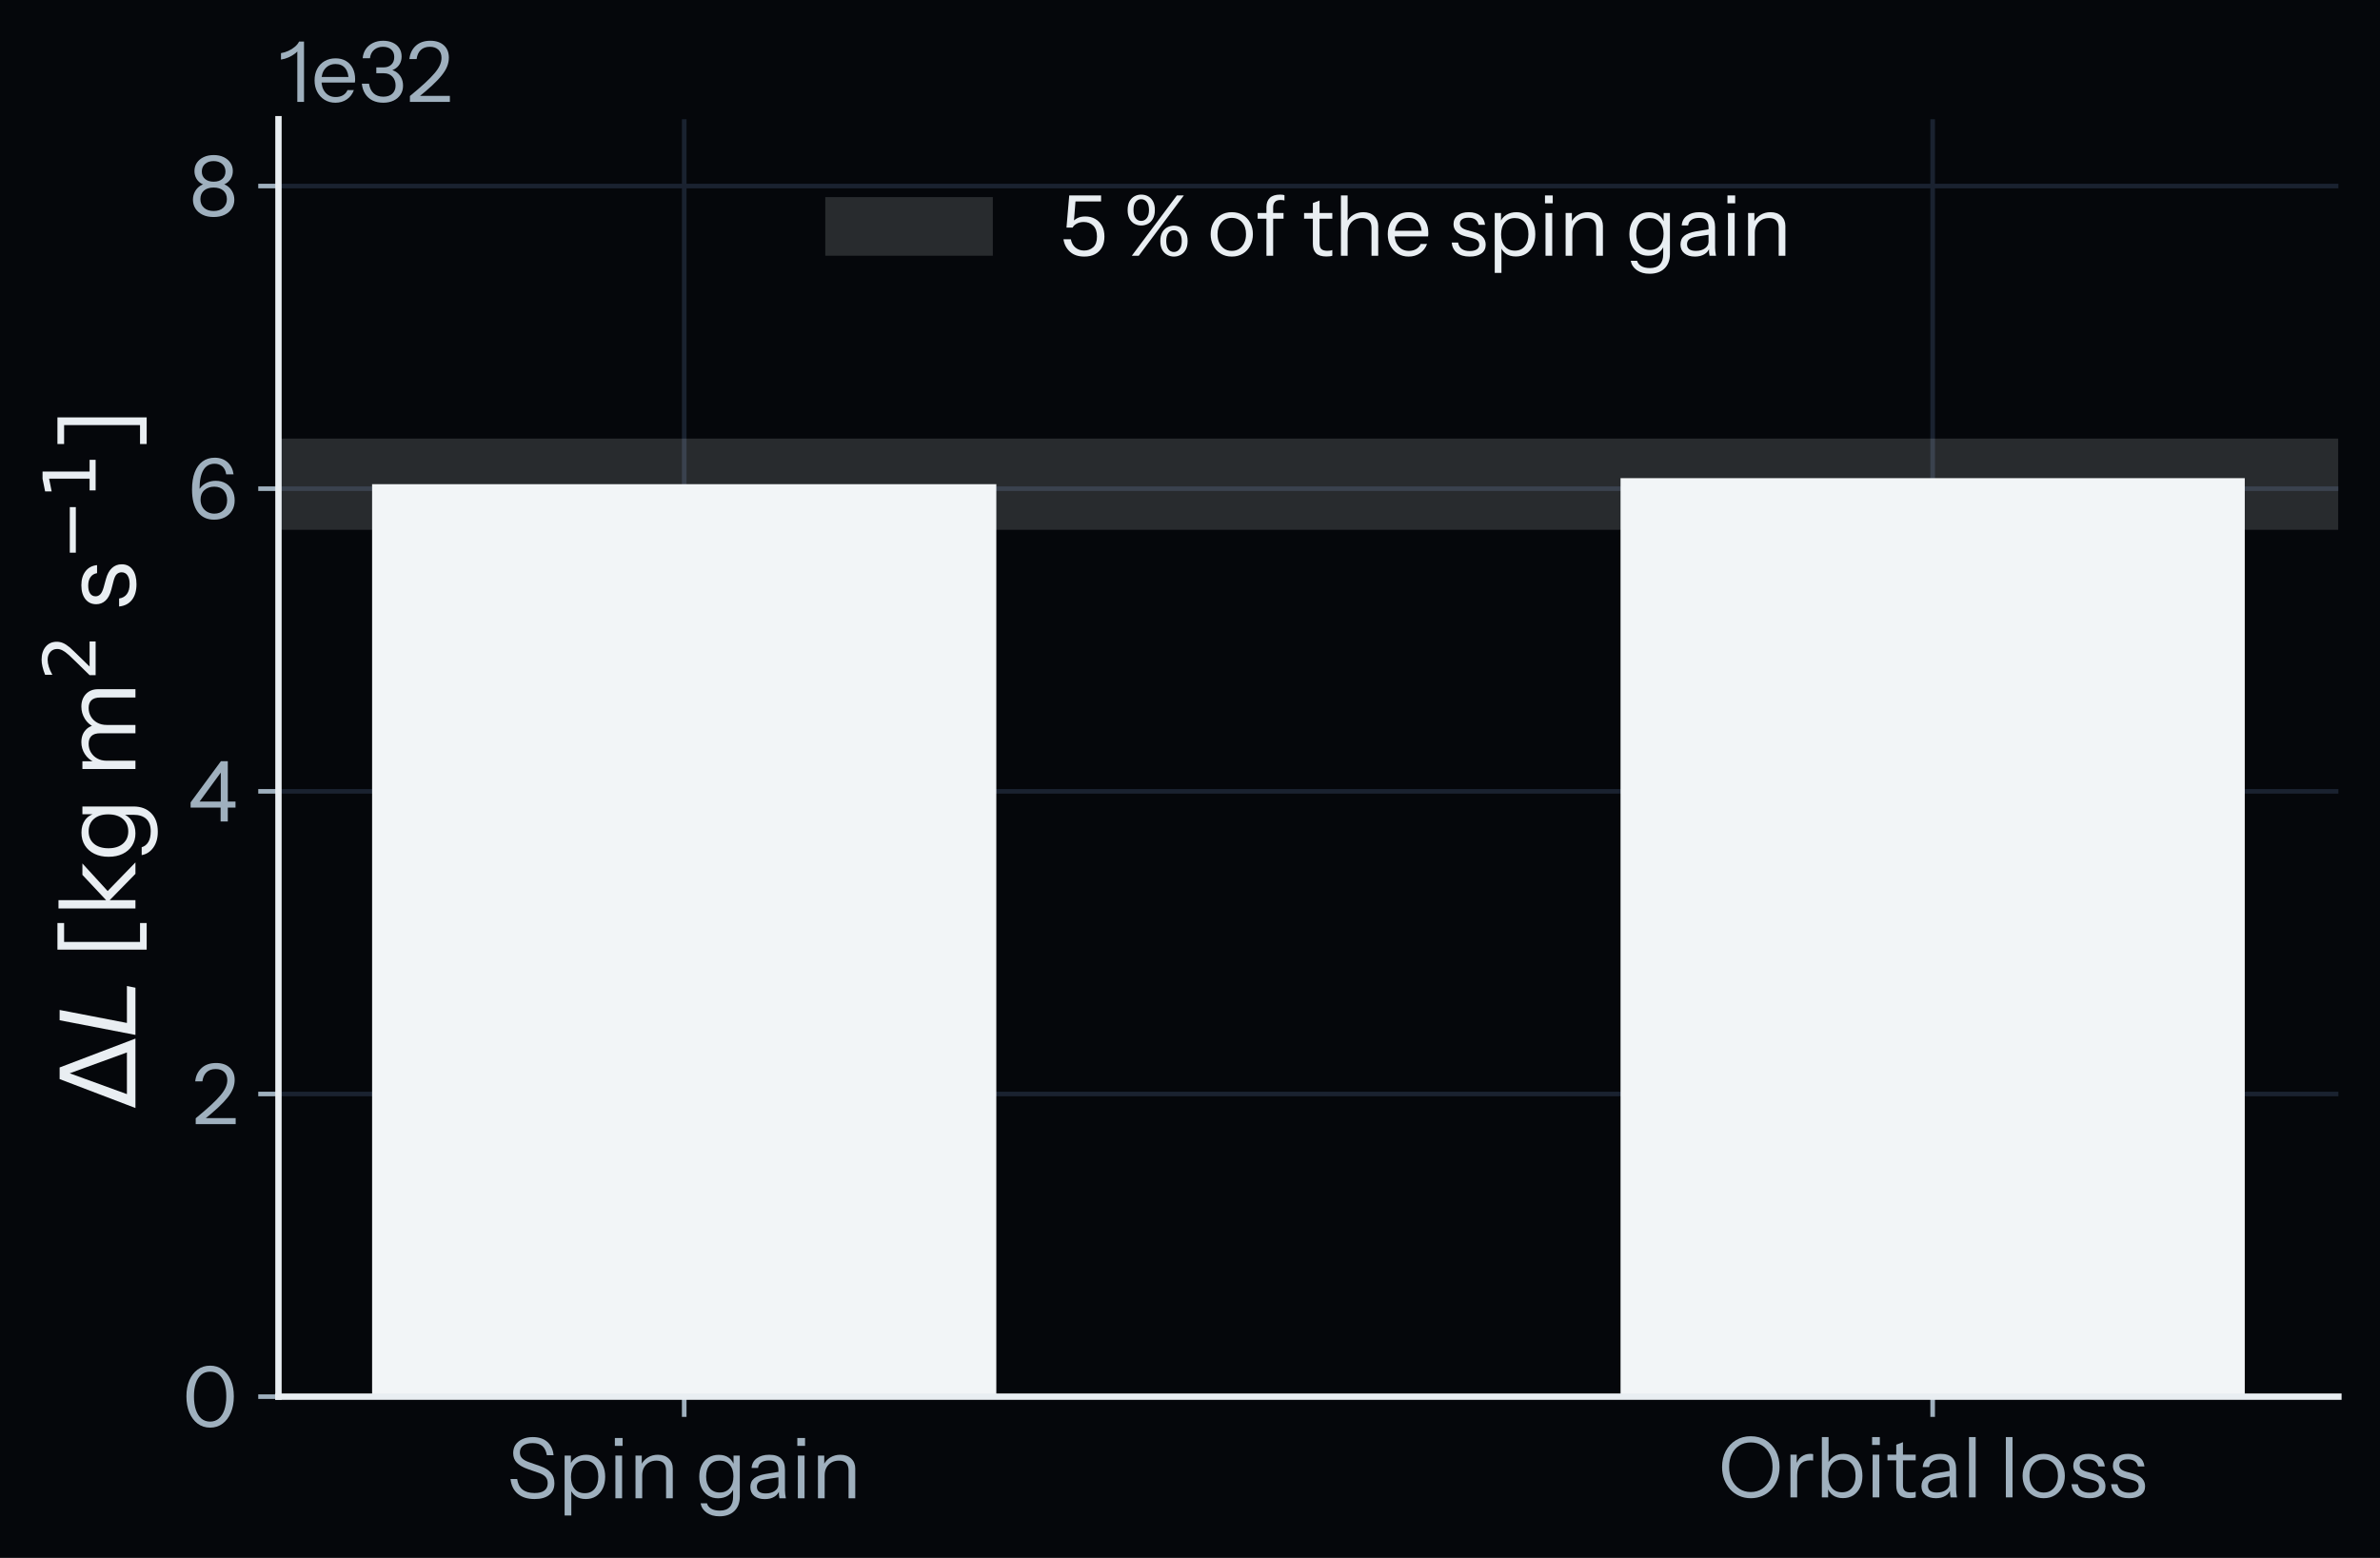
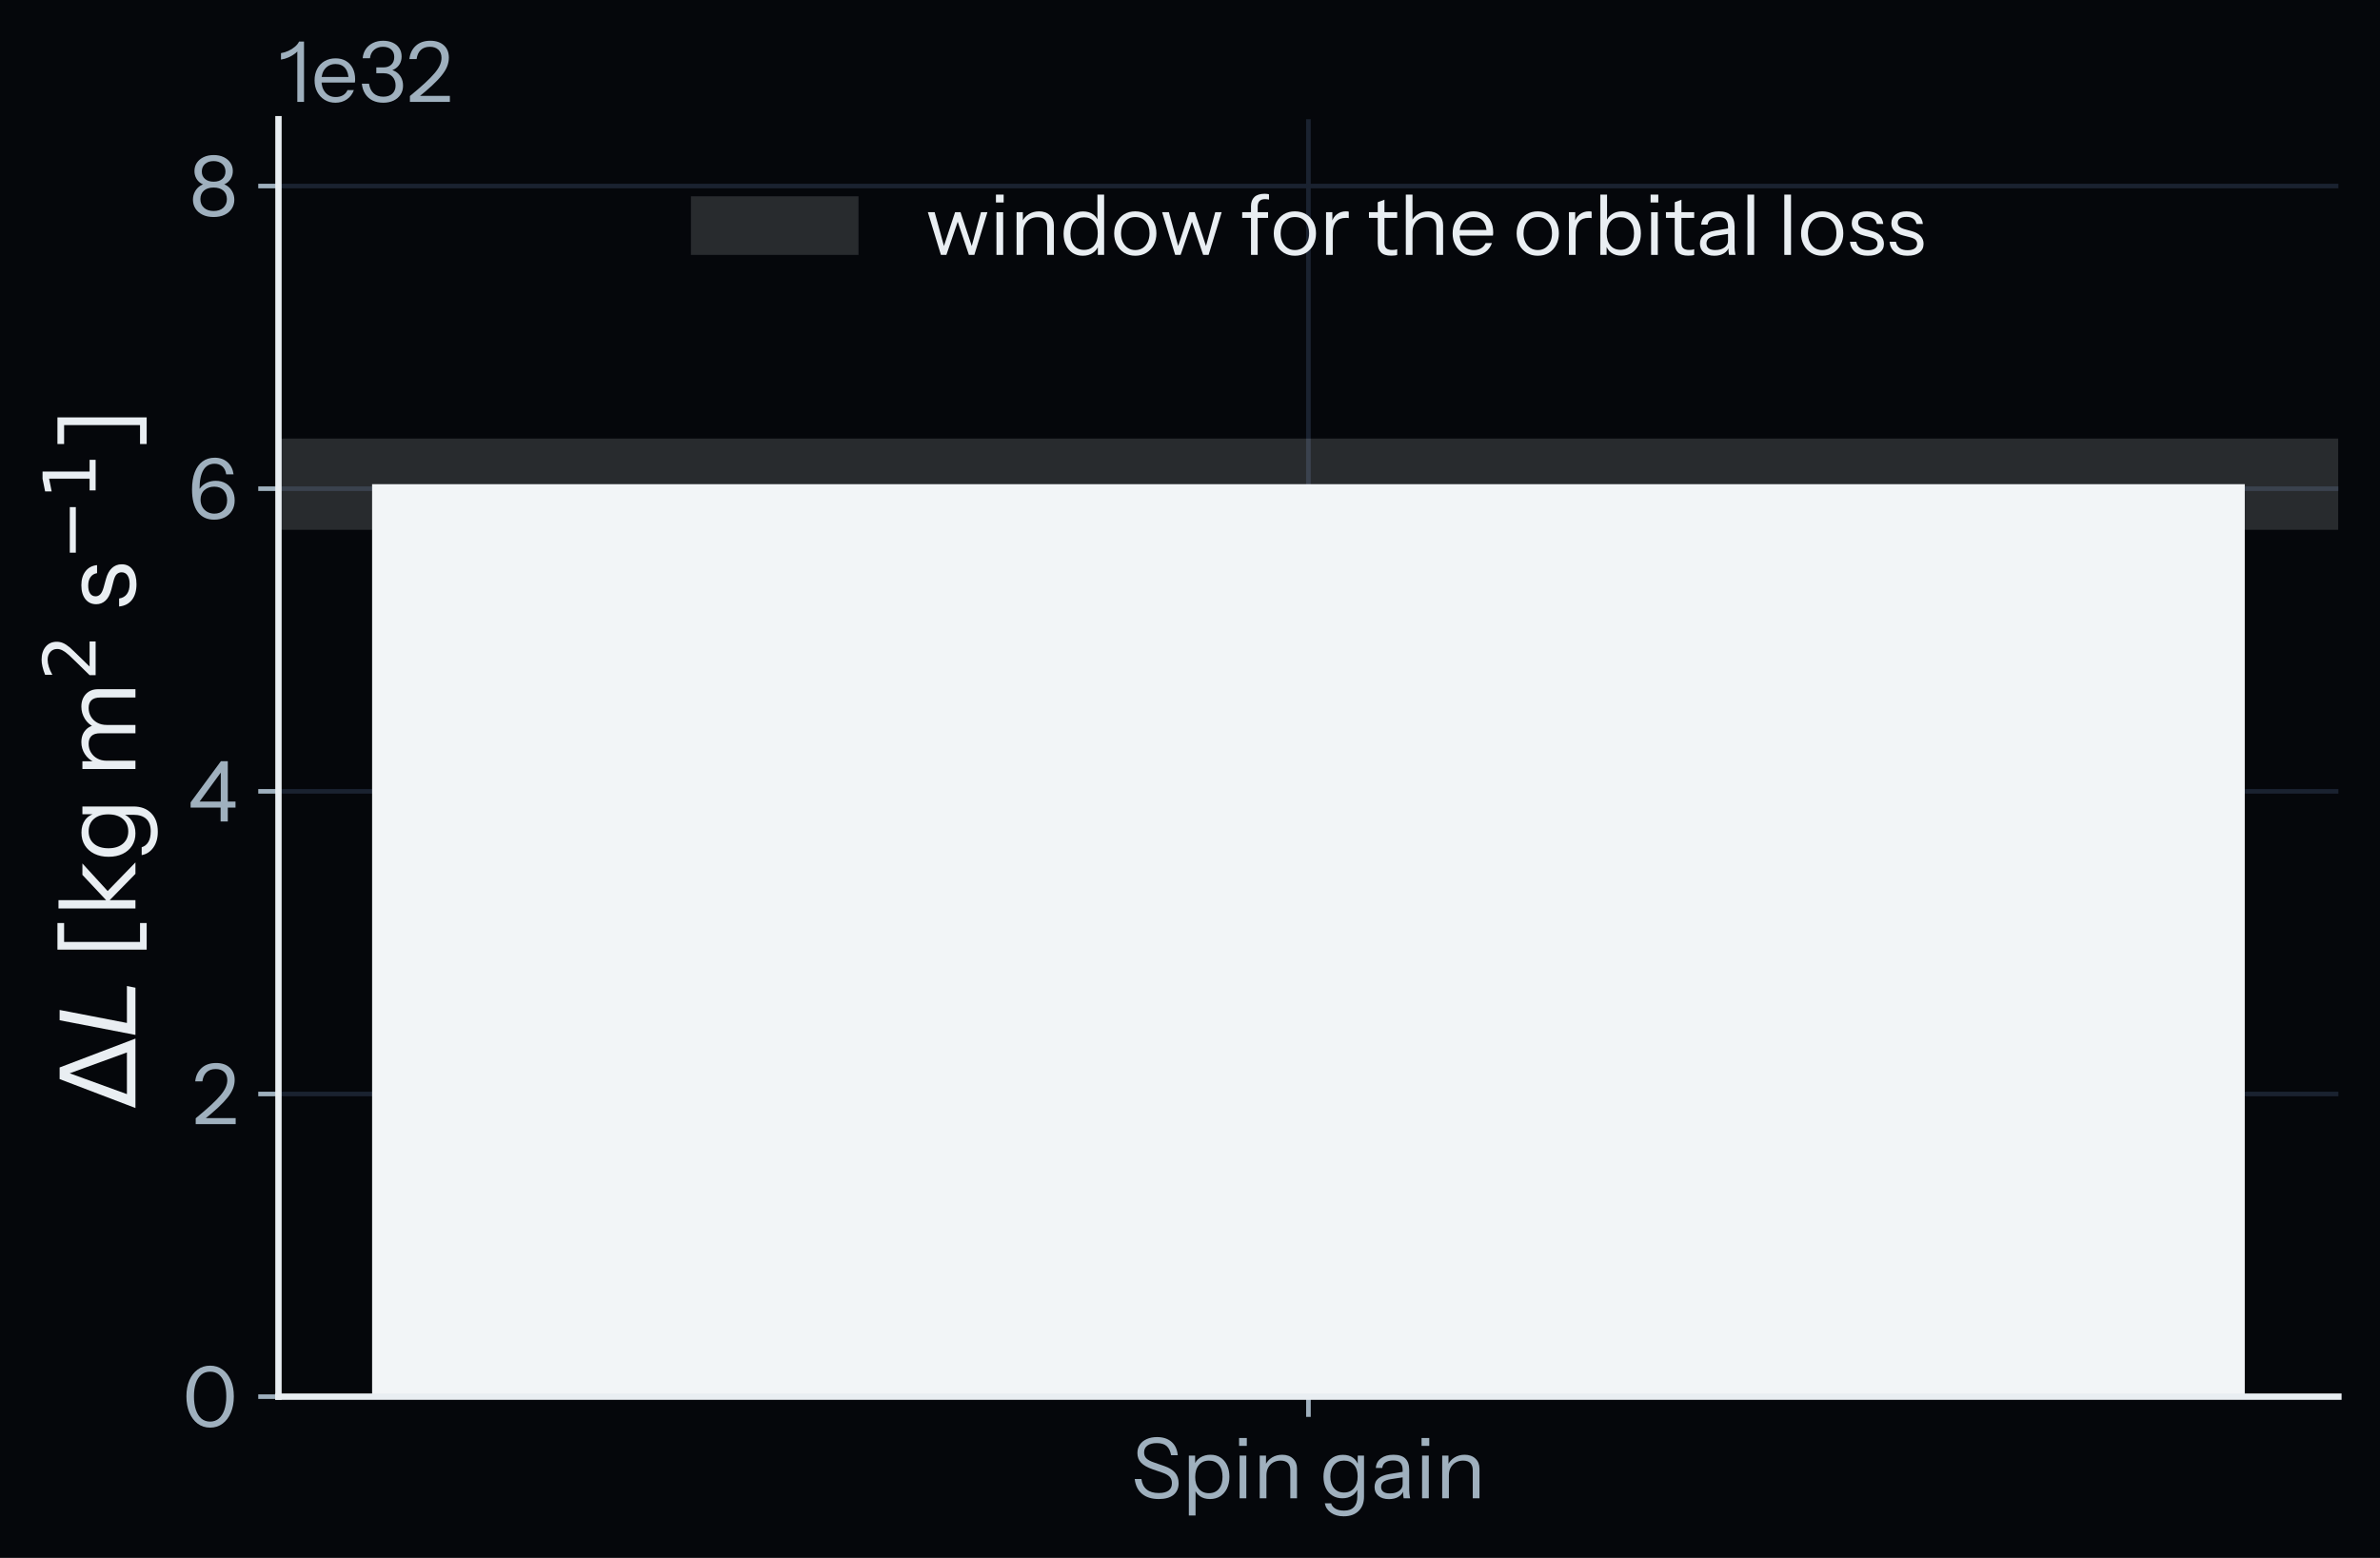
<svg xmlns="http://www.w3.org/2000/svg" xmlns:xlink="http://www.w3.org/1999/xlink" width="411.923pt" height="269.709pt" viewBox="0 0 411.923 269.709" version="1.1">
  <defs>
    <style type="text/css">*{stroke-linejoin: round; stroke-linecap: butt}</style>
  </defs>
  <g id="figure_1">
    <g id="patch_1">
      <path d="M 0 269.709  L 411.923 269.709  L 411.923 0  L 0 0  z " style="fill: #05070b" />
    </g>
    <g id="axes_1">
      <g id="patch_2">
        <path d="M 48.196 241.793  L 404.723 241.793  L 404.723 20.64  L 48.196 20.64  z " style="fill: #05070b" />
      </g>
      <g id="matplotlib.axis_1">
        <g id="xtick_1">
          <g id="line2d_1">
-             <path d="M 118.421 241.793  L 118.421 20.64  " clip-path="url(#pb9d8592885)" style="fill: none; stroke: #1a2230; stroke-width: 0.8; stroke-linecap: square" />
+             <path d="M 226.46 241.793  L 226.46 20.64  " clip-path="url(#pb9d8592885)" style="fill: none; stroke: #1a2230; stroke-width: 0.8; stroke-linecap: square" />
          </g>
          <g id="line2d_2">
            <defs>
              <path id="m2e974000b8" d="M 0 0  L 0 3.5  " style="stroke: #9fb0be; stroke-width: 0.8" />
            </defs>
            <g>
-               <use xlink:href="#m2e974000b8" x="118.421" y="241.793" style="fill: #9fb0be; stroke: #9fb0be; stroke-width: 0.8" />
+               <use xlink:href="#m2e974000b8" x="226.46" y="241.793" style="fill: #9fb0be; stroke: #9fb0be; stroke-width: 0.8" />
            </g>
          </g>
          <g id="text_1">
-             <g style="fill: #9fb0be" transform="translate(87.74687 259.3913) scale(0.145 -0.145)">
+             <g style="fill: #9fb0be" transform="translate(195.7854 259.3913) scale(0.145 -0.145)">
              <defs>
                <path id="InstrumentSans-Regular-53" d="M 2112 -58  Q 1306 -58 829 339  Q 352 736 269 1472  L 781 1472  Q 851 941 1184 672  Q 1517 403 2106 403  Q 2605 403 2857 592  Q 3110 781 3110 1146  Q 3110 1459 2937 1644  Q 2765 1830 2400 1952  L 1626 2221  Q 1037 2426 755 2717  Q 474 3008 474 3456  Q 474 3827 659 4099  Q 845 4371 1184 4524  Q 1523 4678 1971 4678  Q 2662 4678 3078 4316  Q 3494 3955 3558 3290  L 3046 3290  Q 2963 3770 2704 3994  Q 2445 4218 1958 4218  Q 1498 4218 1242 4032  Q 986 3846 986 3507  Q 986 3219 1165 3046  Q 1344 2874 1722 2746  L 2547 2458  Q 3085 2272 3353 1955  Q 3622 1638 3622 1152  Q 3622 576 3228 259  Q 2835 -58 2112 -58  z " transform="scale(0.015625)" />
                <path id="InstrumentSans-Regular-70" d="M 2125 -58  Q 1664 -58 1350 166  Q 1037 390 922 800  L 1024 813  L 1024 -1312  L 512 -1312  L 512 3264  L 992 3264  L 992 2502  L 922 2522  Q 1043 2899 1382 3113  Q 1722 3328 2170 3328  Q 2605 3328 2928 3117  Q 3251 2906 3430 2528  Q 3610 2150 3610 1645  Q 3610 1133 3424 749  Q 3238 365 2905 153  Q 2573 -58 2125 -58  z M 2048 390  Q 2534 390 2809 726  Q 3085 1062 3085 1645  Q 3085 2221 2809 2550  Q 2534 2880 2048 2880  Q 1562 2880 1280 2544  Q 998 2208 998 1626  Q 998 1056 1280 723  Q 1562 390 2048 390  z " transform="scale(0.015625)" />
                <path id="InstrumentSans-Regular-69" d="M 512 0  L 512 3264  L 1024 3264  L 1024 0  L 512 0  z M 472 4006  L 472 4608  L 1061 4608  L 1061 4006  L 472 4006  z " transform="scale(0.015625)" />
                <path id="InstrumentSans-Regular-6e" d="M 512 0  L 512 3264  L 992 3264  L 992 2496  L 1024 2496  L 1024 0  L 512 0  z M 2848 0  L 2848 2138  Q 2848 2509 2662 2694  Q 2477 2880 2112 2880  Q 1792 2880 1545 2739  Q 1299 2598 1161 2348  Q 1024 2099 1024 1766  L 941 2541  Q 1107 2906 1449 3117  Q 1792 3328 2227 3328  Q 2739 3328 3049 3037  Q 3360 2746 3360 2272  L 3360 0  L 2848 0  z " transform="scale(0.015625)" />
                <path id="InstrumentSans-Regular-20" transform="scale(0.015625)" />
                <path id="InstrumentSans-Regular-67" d="M 1811 -1376  Q 1229 -1376 841 -1104  Q 454 -832 371 -384  L 858 -384  Q 928 -640 1174 -790  Q 1421 -941 1843 -941  Q 2342 -941 2598 -669  Q 2854 -397 2854 128  L 2854 826  L 2918 813  Q 2810 442 2483 221  Q 2157 0 1709 0  Q 1280 0 953 208  Q 627 416 448 787  Q 269 1158 269 1651  Q 269 2150 454 2528  Q 640 2906 976 3114  Q 1312 3322 1760 3322  Q 2221 3322 2531 3098  Q 2842 2874 2944 2458  L 2886 2451  L 2886 3264  L 3366 3264  L 3366 128  Q 3366 -570 2950 -973  Q 2534 -1376 1811 -1376  z M 1837 442  Q 2317 442 2598 774  Q 2880 1107 2880 1677  Q 2880 2234 2598 2557  Q 2317 2880 1837 2880  Q 1350 2880 1072 2553  Q 794 2227 794 1658  Q 794 1101 1075 771  Q 1357 442 1837 442  z " transform="scale(0.015625)" />
                <path id="InstrumentSans-Regular-61" d="M 2515 0  Q 2490 109 2480 249  Q 2470 390 2470 608  L 2438 608  L 2438 2170  Q 2438 2541 2268 2717  Q 2099 2893 1722 2893  Q 1350 2893 1129 2742  Q 909 2592 883 2317  L 390 2317  Q 422 2790 787 3059  Q 1152 3328 1741 3328  Q 2349 3328 2643 3040  Q 2938 2752 2938 2176  L 2938 608  Q 2938 467 2957 316  Q 2976 166 3008 0  L 2515 0  z M 1395 -64  Q 890 -64 592 182  Q 294 429 294 858  Q 294 1286 588 1523  Q 883 1760 1446 1856  L 2586 2048  L 2586 1626  L 1523 1459  Q 1165 1402 979 1267  Q 794 1133 794 877  Q 794 627 963 499  Q 1133 371 1466 371  Q 1894 371 2166 566  Q 2438 762 2438 1075  L 2522 621  Q 2419 294 2121 115  Q 1824 -64 1395 -64  z " transform="scale(0.015625)" />
              </defs>
              <use xlink:href="#InstrumentSans-Regular-53" />
              <use xlink:href="#InstrumentSans-Regular-70" transform="translate(60.79999 0)" />
              <use xlink:href="#InstrumentSans-Regular-69" transform="translate(121.4 0)" />
              <use xlink:href="#InstrumentSans-Regular-6e" transform="translate(145.4 0)" />
              <use xlink:href="#InstrumentSans-Regular-20" transform="translate(205.3 0)" />
              <use xlink:href="#InstrumentSans-Regular-67" transform="translate(225.2999 0)" />
              <use xlink:href="#InstrumentSans-Regular-61" transform="translate(285.8999 0)" />
              <use xlink:href="#InstrumentSans-Regular-69" transform="translate(339.1999 0)" />
              <use xlink:href="#InstrumentSans-Regular-6e" transform="translate(363.1999 0)" />
            </g>
          </g>
        </g>
-         <g id="xtick_2">
-           <g id="line2d_3">
-             <path d="M 334.498 241.793  L 334.498 20.64  " clip-path="url(#pb9d8592885)" style="fill: none; stroke: #1a2230; stroke-width: 0.8; stroke-linecap: square" />
-           </g>
-           <g id="line2d_4">
-             <g>
-               <use xlink:href="#m2e974000b8" x="334.498" y="241.793" style="fill: #9fb0be; stroke: #9fb0be; stroke-width: 0.8" />
-             </g>
-           </g>
-           <g id="text_2">
-             <g style="fill: #9fb0be" transform="translate(297.3285 259.2327) scale(0.145 -0.145)">
-               <defs>
-                 <path id="InstrumentSans-Regular-4f" d="M 2515 -64  Q 2035 -64 1635 112  Q 1235 288 940 611  Q 646 934 483 1369  Q 320 1805 320 2323  Q 320 3008 601 3539  Q 883 4070 1379 4371  Q 1875 4672 2509 4672  Q 3155 4672 3651 4371  Q 4147 4070 4428 3539  Q 4710 3008 4710 2317  Q 4710 1798 4547 1363  Q 4384 928 4089 608  Q 3795 288 3392 112  Q 2989 -64 2515 -64  z M 2509 410  Q 3002 410 3376 656  Q 3750 902 3961 1337  Q 4173 1773 4173 2330  Q 4173 2880 3965 3302  Q 3757 3725 3382 3961  Q 3008 4198 2509 4198  Q 2010 4198 1638 3961  Q 1267 3725 1062 3305  Q 858 2886 858 2330  Q 858 1766 1066 1334  Q 1274 902 1645 656  Q 2016 410 2509 410  z " transform="scale(0.015625)" />
-                 <path id="InstrumentSans-Regular-72" d="M 512 0  L 512 3264  L 992 3264  L 992 2432  L 1024 2432  L 1024 0  L 512 0  z M 1024 1702  L 941 2477  Q 1056 2893 1350 3110  Q 1645 3328 2029 3328  Q 2189 3328 2246 3302  L 2246 2810  Q 2214 2822 2156 2825  Q 2099 2829 2016 2829  Q 1530 2829 1277 2537  Q 1024 2246 1024 1702  z " transform="scale(0.015625)" />
-                 <path id="InstrumentSans-Regular-62" d="M 2125 -58  Q 1664 -58 1350 166  Q 1037 390 922 800  L 992 813  L 992 0  L 512 0  L 512 4608  L 1024 4608  L 1024 2502  L 954 2522  Q 1075 2899 1398 3113  Q 1722 3328 2170 3328  Q 2605 3328 2928 3117  Q 3251 2906 3430 2528  Q 3610 2150 3610 1645  Q 3610 1133 3424 749  Q 3238 365 2905 153  Q 2573 -58 2125 -58  z M 2048 390  Q 2534 390 2809 726  Q 3085 1062 3085 1645  Q 3085 2221 2809 2550  Q 2534 2880 2048 2880  Q 1562 2880 1280 2544  Q 998 2208 998 1626  Q 998 1056 1280 723  Q 1562 390 2048 390  z " transform="scale(0.015625)" />
-                 <path id="InstrumentSans-Regular-74" d="M 1818 -58  Q 1274 -58 1027 188  Q 781 435 781 902  L 781 4026  L 1293 4218  L 1293 909  Q 1293 634 1433 506  Q 1574 378 1894 378  Q 2022 378 2115 394  Q 2208 410 2266 435  L 2266 0  Q 2202 -26 2083 -42  Q 1965 -58 1818 -58  z M 109 2829  L 109 3264  L 2266 3264  L 2266 2829  L 109 2829  z " transform="scale(0.015625)" />
-                 <path id="InstrumentSans-Regular-6c" d="M 512 0  L 512 4608  L 1024 4608  L 1024 0  L 512 0  z " transform="scale(0.015625)" />
-                 <path id="InstrumentSans-Regular-6f" d="M 1869 -64  Q 1389 -64 1024 160  Q 659 384 457 771  Q 256 1158 256 1645  Q 256 2138 461 2515  Q 666 2893 1027 3110  Q 1389 3328 1869 3328  Q 2355 3328 2716 3110  Q 3078 2893 3280 2515  Q 3482 2138 3482 1645  Q 3482 1158 3280 771  Q 3078 384 2716 160  Q 2355 -64 1869 -64  z M 1869 371  Q 2202 371 2445 534  Q 2688 698 2822 986  Q 2957 1274 2957 1651  Q 2957 2214 2659 2553  Q 2362 2893 1869 2893  Q 1382 2893 1081 2553  Q 781 2214 781 1651  Q 781 1274 915 986  Q 1050 698 1296 534  Q 1542 371 1869 371  z " transform="scale(0.015625)" />
-                 <path id="InstrumentSans-Regular-73" d="M 1619 -64  Q 1018 -64 659 214  Q 301 493 250 1005  L 742 1005  Q 787 691 1017 524  Q 1248 358 1632 358  Q 1971 358 2163 486  Q 2355 614 2355 851  Q 2355 1018 2246 1142  Q 2138 1267 1811 1350  L 1286 1485  Q 838 1600 614 1840  Q 390 2080 390 2413  Q 390 2835 704 3081  Q 1018 3328 1555 3328  Q 2086 3328 2419 3072  Q 2752 2816 2797 2362  L 2304 2362  Q 2259 2624 2060 2765  Q 1862 2906 1536 2906  Q 1222 2906 1049 2787  Q 877 2669 877 2451  Q 877 2285 1001 2163  Q 1126 2042 1421 1958  L 1933 1818  Q 2387 1696 2617 1446  Q 2848 1197 2848 845  Q 2848 416 2521 176  Q 2195 -64 1619 -64  z " transform="scale(0.015625)" />
-               </defs>
-               <use xlink:href="#InstrumentSans-Regular-4f" />
-               <use xlink:href="#InstrumentSans-Regular-72" transform="translate(78.59999 0)" />
-               <use xlink:href="#InstrumentSans-Regular-62" transform="translate(116.1 0)" />
-               <use xlink:href="#InstrumentSans-Regular-69" transform="translate(176.7 0)" />
-               <use xlink:href="#InstrumentSans-Regular-74" transform="translate(200.7 0)" />
-               <use xlink:href="#InstrumentSans-Regular-61" transform="translate(238.3999 0)" />
-               <use xlink:href="#InstrumentSans-Regular-6c" transform="translate(291.6999 0)" />
-               <use xlink:href="#InstrumentSans-Regular-20" transform="translate(315.6999 0)" />
-               <use xlink:href="#InstrumentSans-Regular-6c" transform="translate(335.6999 0)" />
-               <use xlink:href="#InstrumentSans-Regular-6f" transform="translate(359.6999 0)" />
-               <use xlink:href="#InstrumentSans-Regular-73" transform="translate(418.0999 0)" />
-               <use xlink:href="#InstrumentSans-Regular-73" transform="translate(465.3999 0)" />
-             </g>
-           </g>
-         </g>
      </g>
      <g id="matplotlib.axis_2">
        <g id="ytick_1">
+           <g id="line2d_3">
+             <path d="M 48.196 241.793  L 404.723 241.793  " clip-path="url(#pb9d8592885)" style="fill: none; stroke: #1a2230; stroke-width: 0.8; stroke-linecap: square" />
+           </g>
+           <g id="line2d_4">
+             <defs>
+               <path id="m2f46859ac6" d="M 0 0  L -3.5 0  " style="stroke: #9fb0be; stroke-width: 0.8" />
+             </defs>
+             <g>
+               <use xlink:href="#m2f46859ac6" x="48.196" y="241.793" style="fill: #9fb0be; stroke: #9fb0be; stroke-width: 0.8" />
+             </g>
+           </g>
+           <g id="text_2">
+             <g style="fill: #9fb0be" transform="translate(31.54 247.0127) scale(0.145 -0.145)">
+               <defs>
+                 <path id="InstrumentSans-Regular-30" d="M 2131 -64  Q 1587 -64 1180 240  Q 774 544 547 1085  Q 320 1626 320 2323  Q 320 3021 544 3549  Q 768 4077 1177 4374  Q 1587 4672 2131 4672  Q 2675 4672 3081 4374  Q 3488 4077 3715 3549  Q 3942 3021 3942 2323  Q 3942 1619 3715 1081  Q 3488 544 3081 240  Q 2675 -64 2131 -64  z M 2131 397  Q 2522 397 2797 630  Q 3072 864 3219 1296  Q 3366 1728 3366 2330  Q 3366 2925 3222 3347  Q 3078 3770 2803 3990  Q 2528 4211 2131 4211  Q 1734 4211 1459 3987  Q 1184 3763 1040 3344  Q 896 2925 896 2330  Q 896 1728 1043 1293  Q 1190 858 1465 627  Q 1741 397 2131 397  z " transform="scale(0.015625)" />
+               </defs>
+               <use xlink:href="#InstrumentSans-Regular-30" />
+             </g>
+           </g>
+         </g>
+         <g id="ytick_2">
          <g id="line2d_5">
-             <path d="M 48.196 241.793  L 404.723 241.793  " clip-path="url(#pb9d8592885)" style="fill: none; stroke: #1a2230; stroke-width: 0.8; stroke-linecap: square" />
+             <path d="M 48.196 189.397  L 404.723 189.397  " clip-path="url(#pb9d8592885)" style="fill: none; stroke: #1a2230; stroke-width: 0.8; stroke-linecap: square" />
          </g>
          <g id="line2d_6">
-             <defs>
-               <path id="m2f46859ac6" d="M 0 0  L -3.5 0  " style="stroke: #9fb0be; stroke-width: 0.8" />
-             </defs>
-             <g>
-               <use xlink:href="#m2f46859ac6" x="48.196" y="241.793" style="fill: #9fb0be; stroke: #9fb0be; stroke-width: 0.8" />
+             <g>
+               <use xlink:href="#m2f46859ac6" x="48.196" y="189.397" style="fill: #9fb0be; stroke: #9fb0be; stroke-width: 0.8" />
            </g>
          </g>
          <g id="text_3">
-             <g style="fill: #9fb0be" transform="translate(31.54 247.0127) scale(0.145 -0.145)">
-               <defs>
-                 <path id="InstrumentSans-Regular-30" d="M 2131 -64  Q 1587 -64 1180 240  Q 774 544 547 1085  Q 320 1626 320 2323  Q 320 3021 544 3549  Q 768 4077 1177 4374  Q 1587 4672 2131 4672  Q 2675 4672 3081 4374  Q 3488 4077 3715 3549  Q 3942 3021 3942 2323  Q 3942 1619 3715 1081  Q 3488 544 3081 240  Q 2675 -64 2131 -64  z M 2131 397  Q 2522 397 2797 630  Q 3072 864 3219 1296  Q 3366 1728 3366 2330  Q 3366 2925 3222 3347  Q 3078 3770 2803 3990  Q 2528 4211 2131 4211  Q 1734 4211 1459 3987  Q 1184 3763 1040 3344  Q 896 2925 896 2330  Q 896 1728 1043 1293  Q 1190 858 1465 627  Q 1741 397 2131 397  z " transform="scale(0.015625)" />
-               </defs>
-               <use xlink:href="#InstrumentSans-Regular-30" />
-             </g>
-           </g>
-         </g>
-         <g id="ytick_2">
+             <g style="fill: #9fb0be" transform="translate(33.29359 194.6165) scale(0.145 -0.145)">
+               <defs>
+                 <path id="InstrumentSans-Regular-32" d="M 256 0  L 256 448  Q 947 1018 1411 1446  Q 1875 1875 2153 2208  Q 2432 2541 2550 2819  Q 2669 3098 2669 3366  Q 2669 3763 2432 3987  Q 2195 4211 1779 4211  Q 1350 4211 1088 3968  Q 826 3725 768 3270  L 218 3270  Q 282 3898 701 4285  Q 1120 4672 1818 4672  Q 2464 4672 2848 4326  Q 3232 3981 3232 3379  Q 3232 3053 3107 2726  Q 2982 2400 2697 2041  Q 2413 1683 1949 1251  Q 1485 819 800 275  L 678 461  L 3309 461  L 3309 0  L 256 0  z " transform="scale(0.015625)" />
+               </defs>
+               <use xlink:href="#InstrumentSans-Regular-32" />
+             </g>
+           </g>
+         </g>
+         <g id="ytick_3">
          <g id="line2d_7">
-             <path d="M 48.196 189.397  L 404.723 189.397  " clip-path="url(#pb9d8592885)" style="fill: none; stroke: #1a2230; stroke-width: 0.8; stroke-linecap: square" />
+             <path d="M 48.196 137  L 404.723 137  " clip-path="url(#pb9d8592885)" style="fill: none; stroke: #1a2230; stroke-width: 0.8; stroke-linecap: square" />
          </g>
          <g id="line2d_8">
            <g>
-               <use xlink:href="#m2f46859ac6" x="48.196" y="189.397" style="fill: #9fb0be; stroke: #9fb0be; stroke-width: 0.8" />
+               <use xlink:href="#m2f46859ac6" x="48.196" y="137" style="fill: #9fb0be; stroke: #9fb0be; stroke-width: 0.8" />
            </g>
          </g>
          <g id="text_4">
-             <g style="fill: #9fb0be" transform="translate(33.29359 194.6165) scale(0.145 -0.145)">
-               <defs>
-                 <path id="InstrumentSans-Regular-32" d="M 256 0  L 256 448  Q 947 1018 1411 1446  Q 1875 1875 2153 2208  Q 2432 2541 2550 2819  Q 2669 3098 2669 3366  Q 2669 3763 2432 3987  Q 2195 4211 1779 4211  Q 1350 4211 1088 3968  Q 826 3725 768 3270  L 218 3270  Q 282 3898 701 4285  Q 1120 4672 1818 4672  Q 2464 4672 2848 4326  Q 3232 3981 3232 3379  Q 3232 3053 3107 2726  Q 2982 2400 2697 2041  Q 2413 1683 1949 1251  Q 1485 819 800 275  L 678 461  L 3309 461  L 3309 0  L 256 0  z " transform="scale(0.015625)" />
-               </defs>
-               <use xlink:href="#InstrumentSans-Regular-32" />
-             </g>
-           </g>
-         </g>
-         <g id="ytick_3">
+             <g style="fill: #9fb0be" transform="translate(32.49609 142.2203) scale(0.145 -0.145)">
+               <defs>
+                 <path id="InstrumentSans-Regular-34" d="M 2509 0  L 2509 1216  L 2522 1344  L 2522 3974  L 2694 3974  L 749 1312  L 576 1523  L 3648 1523  L 3648 1062  L 218 1062  L 218 1459  L 2534 4608  L 3059 4608  L 3059 0  L 2509 0  z " transform="scale(0.015625)" />
+               </defs>
+               <use xlink:href="#InstrumentSans-Regular-34" />
+             </g>
+           </g>
+         </g>
+         <g id="ytick_4">
          <g id="line2d_9">
-             <path d="M 48.196 137  L 404.723 137  " clip-path="url(#pb9d8592885)" style="fill: none; stroke: #1a2230; stroke-width: 0.8; stroke-linecap: square" />
+             <path d="M 48.196 84.604  L 404.723 84.604  " clip-path="url(#pb9d8592885)" style="fill: none; stroke: #1a2230; stroke-width: 0.8; stroke-linecap: square" />
          </g>
          <g id="line2d_10">
            <g>
-               <use xlink:href="#m2f46859ac6" x="48.196" y="137" style="fill: #9fb0be; stroke: #9fb0be; stroke-width: 0.8" />
+               <use xlink:href="#m2f46859ac6" x="48.196" y="84.604" style="fill: #9fb0be; stroke: #9fb0be; stroke-width: 0.8" />
            </g>
          </g>
          <g id="text_5">
-             <g style="fill: #9fb0be" transform="translate(32.49609 142.2203) scale(0.145 -0.145)">
-               <defs>
-                 <path id="InstrumentSans-Regular-34" d="M 2509 0  L 2509 1216  L 2522 1344  L 2522 3974  L 2694 3974  L 749 1312  L 576 1523  L 3648 1523  L 3648 1062  L 218 1062  L 218 1459  L 2534 4608  L 3059 4608  L 3059 0  L 2509 0  z " transform="scale(0.015625)" />
-               </defs>
-               <use xlink:href="#InstrumentSans-Regular-34" />
-             </g>
-           </g>
-         </g>
-         <g id="ytick_4">
+             <g style="fill: #9fb0be" transform="translate(32.50969 89.82407) scale(0.145 -0.145)">
+               <defs>
+                 <path id="InstrumentSans-Regular-36" d="M 2010 -64  Q 1197 -64 758 528  Q 320 1120 320 2240  Q 320 3014 528 3558  Q 736 4102 1126 4387  Q 1517 4672 2054 4672  Q 2643 4672 3027 4333  Q 3411 3994 3494 3398  L 2931 3398  Q 2874 3795 2640 4003  Q 2406 4211 2048 4211  Q 1478 4211 1187 3724  Q 896 3238 896 2266  L 896 1850  L 749 1907  Q 806 2208 1004 2432  Q 1203 2656 1497 2781  Q 1792 2906 2131 2906  Q 2566 2906 2889 2717  Q 3213 2528 3395 2192  Q 3578 1856 3578 1408  Q 3578 966 3379 633  Q 3181 301 2829 118  Q 2477 -64 2010 -64  z M 2029 397  Q 2464 397 2733 672  Q 3002 947 3002 1414  Q 3002 1901 2742 2179  Q 2483 2458 2016 2458  Q 1568 2458 1270 2195  Q 973 1933 973 1472  Q 973 1152 1110 909  Q 1248 666 1488 531  Q 1728 397 2029 397  z " transform="scale(0.015625)" />
+               </defs>
+               <use xlink:href="#InstrumentSans-Regular-36" />
+             </g>
+           </g>
+         </g>
+         <g id="ytick_5">
          <g id="line2d_11">
-             <path d="M 48.196 84.604  L 404.723 84.604  " clip-path="url(#pb9d8592885)" style="fill: none; stroke: #1a2230; stroke-width: 0.8; stroke-linecap: square" />
+             <path d="M 48.196 32.208  L 404.723 32.208  " clip-path="url(#pb9d8592885)" style="fill: none; stroke: #1a2230; stroke-width: 0.8; stroke-linecap: square" />
          </g>
          <g id="line2d_12">
            <g>
-               <use xlink:href="#m2f46859ac6" x="48.196" y="84.604" style="fill: #9fb0be; stroke: #9fb0be; stroke-width: 0.8" />
+               <use xlink:href="#m2f46859ac6" x="48.196" y="32.208" style="fill: #9fb0be; stroke: #9fb0be; stroke-width: 0.8" />
            </g>
          </g>
          <g id="text_6">
-             <g style="fill: #9fb0be" transform="translate(32.50969 89.82407) scale(0.145 -0.145)">
-               <defs>
-                 <path id="InstrumentSans-Regular-36" d="M 2010 -64  Q 1197 -64 758 528  Q 320 1120 320 2240  Q 320 3014 528 3558  Q 736 4102 1126 4387  Q 1517 4672 2054 4672  Q 2643 4672 3027 4333  Q 3411 3994 3494 3398  L 2931 3398  Q 2874 3795 2640 4003  Q 2406 4211 2048 4211  Q 1478 4211 1187 3724  Q 896 3238 896 2266  L 896 1850  L 749 1907  Q 806 2208 1004 2432  Q 1203 2656 1497 2781  Q 1792 2906 2131 2906  Q 2566 2906 2889 2717  Q 3213 2528 3395 2192  Q 3578 1856 3578 1408  Q 3578 966 3379 633  Q 3181 301 2829 118  Q 2477 -64 2010 -64  z M 2029 397  Q 2464 397 2733 672  Q 3002 947 3002 1414  Q 3002 1901 2742 2179  Q 2483 2458 2016 2458  Q 1568 2458 1270 2195  Q 973 1933 973 1472  Q 973 1152 1110 909  Q 1248 666 1488 531  Q 1728 397 2029 397  z " transform="scale(0.015625)" />
-               </defs>
-               <use xlink:href="#InstrumentSans-Regular-36" />
-             </g>
-           </g>
-         </g>
-         <g id="ytick_5">
-           <g id="line2d_13">
-             <path d="M 48.196 32.208  L 404.723 32.208  " clip-path="url(#pb9d8592885)" style="fill: none; stroke: #1a2230; stroke-width: 0.8; stroke-linecap: square" />
-           </g>
-           <g id="line2d_14">
-             <g>
-               <use xlink:href="#m2f46859ac6" x="48.196" y="32.208" style="fill: #9fb0be; stroke: #9fb0be; stroke-width: 0.8" />
-             </g>
-           </g>
-           <g id="text_7">
            <g style="fill: #9fb0be" transform="translate(32.75664 37.42785) scale(0.145 -0.145)">
              <defs>
                <path id="InstrumentSans-Regular-38" d="M 1862 -64  Q 1376 -64 1021 109  Q 666 282 474 582  Q 282 883 282 1254  Q 282 1600 435 1881  Q 589 2163 848 2329  Q 1107 2496 1421 2496  L 1434 2362  Q 1139 2362 902 2506  Q 666 2650 531 2899  Q 397 3149 397 3450  Q 397 3808 582 4083  Q 768 4358 1101 4515  Q 1434 4672 1869 4672  Q 2304 4672 2630 4515  Q 2957 4358 3142 4083  Q 3328 3808 3328 3456  Q 3328 3149 3193 2902  Q 3059 2656 2822 2509  Q 2586 2362 2285 2362  L 2304 2496  Q 2624 2496 2880 2329  Q 3136 2163 3289 1881  Q 3443 1600 3443 1254  Q 3443 883 3251 582  Q 3059 282 2704 109  Q 2349 -64 1862 -64  z M 1862 397  Q 2330 397 2602 646  Q 2874 896 2874 1306  Q 2874 1715 2605 1952  Q 2336 2189 1862 2189  Q 1389 2189 1120 1952  Q 851 1715 851 1306  Q 851 896 1123 646  Q 1395 397 1862 397  z M 1862 2637  Q 2285 2637 2525 2848  Q 2765 3059 2765 3411  Q 2765 3776 2515 3993  Q 2266 4211 1862 4211  Q 1453 4211 1206 3993  Q 960 3776 960 3411  Q 960 3059 1203 2848  Q 1446 2637 1862 2637  z " transform="scale(0.015625)" />
              </defs>
              <use xlink:href="#InstrumentSans-Regular-38" />
            </g>
          </g>
        </g>
-         <g id="text_8">
+         <g id="text_7">
          <g style="fill: #e9eef2" transform="translate(23.58 191.9664) rotate(-90) scale(0.18 -0.18)">
            <defs>
              <path id="DejaVuSans-394" d="M 2188 4044  L 906 525  L 3472 525  L 2188 4044  z M 50 0  L 1831 4666  L 2547 4666  L 4325 0  L 50 0  z " transform="scale(0.015625)" />
              <path id="DejaVuSans-Oblique-4c" d="M 1075 4666  L 1709 4666  L 909 525  L 3181 525  L 3078 0  L 172 0  L 1075 4666  z " transform="scale(0.015625)" />
              <path id="InstrumentSans-Regular-5b" d="M 576 -691  L 576 4800  L 2214 4800  L 2214 4390  L 1050 4390  L 1050 -282  L 2214 -282  L 2214 -691  L 576 -691  z " transform="scale(0.015625)" />
              <path id="InstrumentSans-Regular-6b" d="M 512 0  L 512 4736  L 1024 4736  L 1024 0  L 512 0  z M 2643 0  L 909 1696  L 2579 3264  L 3283 3264  L 1408 1549  L 1440 1850  L 3347 0  L 2643 0  z " transform="scale(0.015625)" />
              <path id="InstrumentSans-Regular-6d" d="M 512 0  L 512 3264  L 992 3264  L 992 2496  L 1024 2496  L 1024 0  L 512 0  z M 2714 0  L 2714 2163  Q 2714 2534 2547 2707  Q 2381 2880 2067 2880  Q 1773 2880 1536 2739  Q 1299 2598 1161 2348  Q 1024 2099 1024 1766  L 941 2541  Q 1107 2906 1440 3117  Q 1773 3328 2163 3328  Q 2637 3328 2931 3049  Q 3226 2771 3226 2298  L 3226 0  L 2714 0  z M 4915 0  L 4915 2163  Q 4915 2534 4748 2707  Q 4582 2880 4269 2880  Q 3974 2880 3737 2739  Q 3501 2598 3363 2348  Q 3226 2099 3226 1766  L 3098 2541  Q 3264 2906 3609 3117  Q 3955 3328 4352 3328  Q 4826 3328 5126 3049  Q 5427 2771 5427 2298  L 5427 0  L 4915 0  z " transform="scale(0.015625)" />
              <path id="DejaVuSans-32" d="M 1228 531  L 3431 531  L 3431 0  L 469 0  L 469 531  Q 828 903 1448 1529  Q 2069 2156 2228 2338  Q 2531 2678 2651 2914  Q 2772 3150 2772 3378  Q 2772 3750 2511 3984  Q 2250 4219 1831 4219  Q 1534 4219 1204 4116  Q 875 4013 500 3803  L 500 4441  Q 881 4594 1212 4672  Q 1544 4750 1819 4750  Q 2544 4750 2975 4387  Q 3406 4025 3406 3419  Q 3406 3131 3298 2873  Q 3191 2616 2906 2266  Q 2828 2175 2409 1742  Q 1991 1309 1228 531  z " transform="scale(0.015625)" />
+               <path id="InstrumentSans-Regular-73" d="M 1619 -64  Q 1018 -64 659 214  Q 301 493 250 1005  L 742 1005  Q 787 691 1017 524  Q 1248 358 1632 358  Q 1971 358 2163 486  Q 2355 614 2355 851  Q 2355 1018 2246 1142  Q 2138 1267 1811 1350  L 1286 1485  Q 838 1600 614 1840  Q 390 2080 390 2413  Q 390 2835 704 3081  Q 1018 3328 1555 3328  Q 2086 3328 2419 3072  Q 2752 2816 2797 2362  L 2304 2362  Q 2259 2624 2060 2765  Q 1862 2906 1536 2906  Q 1222 2906 1049 2787  Q 877 2669 877 2451  Q 877 2285 1001 2163  Q 1126 2042 1421 1958  L 1933 1818  Q 2387 1696 2617 1446  Q 2848 1197 2848 845  Q 2848 416 2521 176  Q 2195 -64 1619 -64  z " transform="scale(0.015625)" />
              <path id="DejaVuSans-2212" d="M 678 2272  L 4684 2272  L 4684 1741  L 678 1741  L 678 2272  z " transform="scale(0.015625)" />
              <path id="DejaVuSans-31" d="M 794 531  L 1825 531  L 1825 4091  L 703 3866  L 703 4441  L 1819 4666  L 2450 4666  L 2450 531  L 3481 531  L 3481 0  L 794 0  L 794 531  z " transform="scale(0.015625)" />
              <path id="InstrumentSans-Regular-5d" d="M 2022 4800  L 2022 -691  L 384 -691  L 384 -282  L 1549 -282  L 1549 4390  L 384 4390  L 384 4800  L 2022 4800  z " transform="scale(0.015625)" />
            </defs>
            <use xlink:href="#DejaVuSans-394" transform="translate(0 0.765625)" />
            <use xlink:href="#DejaVuSans-Oblique-4c" transform="translate(68.4082 0.765625)" />
            <use xlink:href="#InstrumentSans-Regular-20" transform="translate(124.1211 0.765625)" />
            <use xlink:href="#InstrumentSans-Regular-5b" transform="translate(144.1211 0.765625)" />
            <use xlink:href="#InstrumentSans-Regular-6b" transform="translate(184.7211 0.765625)" />
            <use xlink:href="#InstrumentSans-Regular-67" transform="translate(238.2211 0.765625)" />
            <use xlink:href="#InstrumentSans-Regular-20" transform="translate(298.821 0.765625)" />
            <use xlink:href="#InstrumentSans-Regular-6d" transform="translate(318.821 0.765625)" />
            <use xlink:href="#DejaVuSans-32" transform="translate(411.978 39.04688) scale(0.7)" />
            <use xlink:href="#InstrumentSans-Regular-20" transform="translate(459.2486 0.765625)" />
            <use xlink:href="#InstrumentSans-Regular-73" transform="translate(479.2485 0.765625)" />
            <use xlink:href="#DejaVuSans-2212" transform="translate(527.5056 39.04688) scale(0.7)" />
            <use xlink:href="#DejaVuSans-31" transform="translate(586.1579 39.04688) scale(0.7)" />
            <use xlink:href="#InstrumentSans-Regular-5d" transform="translate(633.4284 0.765625)" />
          </g>
        </g>
-         <g id="text_9">
+         <g id="text_8">
          <g style="fill: #9fb0be" transform="translate(48.19609 17.64) scale(0.145 -0.145)">
            <defs>
              <path id="InstrumentSans-Regular-31" d="M 1440 0  L 1440 4083  L 1574 4051  Q 1498 3878 1280 3705  Q 1062 3533 777 3405  Q 493 3277 192 3232  L 192 3725  Q 493 3776 768 3904  Q 1043 4032 1257 4214  Q 1472 4397 1574 4608  L 1952 4608  L 1952 0  L 1440 0  z " transform="scale(0.015625)" />
              <path id="InstrumentSans-Regular-65" d="M 1850 -64  Q 1382 -64 1024 157  Q 666 378 461 762  Q 256 1146 256 1645  Q 256 2144 457 2525  Q 659 2906 1024 3117  Q 1389 3328 1862 3328  Q 2317 3328 2653 3129  Q 2989 2931 3171 2572  Q 3354 2214 3354 1728  Q 3354 1664 3350 1606  Q 3347 1549 3334 1478  L 640 1478  L 640 1907  L 3021 1907  L 2854 1670  Q 2854 2259 2595 2576  Q 2336 2893 1862 2893  Q 1376 2893 1078 2557  Q 781 2221 781 1651  Q 781 1069 1078 720  Q 1376 371 1875 371  Q 2189 371 2425 508  Q 2662 646 2771 902  L 3258 902  Q 3098 454 2723 195  Q 2349 -64 1850 -64  z " transform="scale(0.015625)" />
              <path id="InstrumentSans-Regular-33" d="M 1894 -64  Q 1434 -64 1085 105  Q 736 275 521 601  Q 307 928 256 1389  L 806 1389  Q 877 909 1158 653  Q 1440 397 1901 397  Q 2336 397 2585 627  Q 2835 858 2835 1254  Q 2835 1670 2592 1929  Q 2349 2189 1939 2189  L 1363 2189  L 1363 2637  L 1920 2637  Q 2291 2637 2512 2851  Q 2733 3066 2733 3424  Q 2733 3802 2499 4006  Q 2266 4211 1869 4211  Q 1478 4211 1203 3984  Q 928 3757 877 3334  L 320 3334  Q 358 3744 563 4041  Q 768 4339 1110 4505  Q 1453 4672 1882 4672  Q 2298 4672 2618 4525  Q 2938 4378 3117 4106  Q 3296 3834 3296 3469  Q 3296 3142 3149 2892  Q 3002 2643 2749 2502  Q 2496 2362 2170 2362  L 2131 2496  Q 2522 2496 2806 2333  Q 3091 2170 3248 1888  Q 3405 1606 3405 1235  Q 3405 851 3213 556  Q 3021 262 2681 99  Q 2342 -64 1894 -64  z " transform="scale(0.015625)" />
            </defs>
            <use xlink:href="#InstrumentSans-Regular-31" />
            <use xlink:href="#InstrumentSans-Regular-65" transform="translate(39.09999 0)" />
            <use xlink:href="#InstrumentSans-Regular-33" transform="translate(95.49998 0)" />
            <use xlink:href="#InstrumentSans-Regular-32" transform="translate(152.9 0)" />
          </g>
        </g>
      </g>
      <g id="patch_3">
        <path d="M 48.196 91.725  L 404.723 91.725  L 404.723 75.928  L 48.196 75.928  z " clip-path="url(#pb9d8592885)" style="fill: #f2f5f7; opacity: 0.15" />
      </g>
      <g id="patch_4">
-         <path d="M 64.402 241.793  L 172.44 241.793  L 172.44 83.826  L 64.402 83.826  z " clip-path="url(#pb9d8592885)" style="fill: #f2f5f7" />
+         <path d="M 64.402 241.793  L 388.518 241.793  L 388.518 83.826  L 64.402 83.826  z " clip-path="url(#pb9d8592885)" style="fill: #f2f5f7" />
      </g>
      <g id="patch_5">
-         <path d="M 280.479 241.793  L 388.518 241.793  L 388.518 82.783  L 280.479 82.783  z " clip-path="url(#pb9d8592885)" style="fill: #f2f5f7" />
+         <path d="M 48.196 241.793  L 48.196 20.64  " style="fill: none; stroke: #e9eef2; stroke-width: 1.1; stroke-linejoin: miter; stroke-linecap: square" />
      </g>
      <g id="patch_6">
-         <path d="M 48.196 241.793  L 48.196 20.64  " style="fill: none; stroke: #e9eef2; stroke-width: 1.1; stroke-linejoin: miter; stroke-linecap: square" />
-       </g>
-       <g id="patch_7">
        <path d="M 48.196 241.793  L 404.723 241.793  " style="fill: none; stroke: #e9eef2; stroke-width: 1.1; stroke-linejoin: miter; stroke-linecap: square" />
      </g>
      <g id="legend_1">
-         <g id="patch_8">
-           <path d="M 142.837 44.275  L 171.837 44.275  L 171.837 34.125  L 142.837 34.125  z " style="fill: #f2f5f7; opacity: 0.15" />
-         </g>
-         <g id="text_10">
-           <g style="fill: #e9eef2" transform="translate(183.4366 44.275) scale(0.145 -0.145)">
-             <defs>
-               <path id="InstrumentSans-Regular-35" d="M 1869 -64  Q 1184 -64 774 304  Q 365 672 275 1261  L 838 1261  Q 922 845 1194 621  Q 1466 397 1856 397  Q 2266 397 2550 653  Q 2835 909 2835 1466  Q 2835 2022 2550 2300  Q 2266 2579 1830 2579  Q 1517 2579 1286 2451  Q 1056 2323 979 2150  L 506 2150  L 717 4608  L 3149 4608  L 3149 4147  L 1030 4147  L 1210 4339  L 1062 2483  L 941 2528  Q 1056 2720 1312 2861  Q 1568 3002 1939 3002  Q 2368 3002 2697 2816  Q 3027 2630 3216 2288  Q 3405 1946 3405 1466  Q 3405 986 3216 643  Q 3027 301 2684 118  Q 2342 -64 1869 -64  z " transform="scale(0.015625)" />
-               <path id="InstrumentSans-Regular-25" d="M 544 0  L 3987 4608  L 4518 4608  L 1075 0  L 544 0  z M 3757 -64  Q 3488 -64 3251 64  Q 3014 192 2867 454  Q 2720 717 2720 1120  Q 2720 1523 2864 1782  Q 3008 2042 3245 2170  Q 3482 2298 3757 2298  Q 4045 2298 4285 2170  Q 4525 2042 4665 1782  Q 4806 1523 4806 1120  Q 4806 717 4659 454  Q 4512 192 4272 64  Q 4032 -64 3757 -64  z M 3757 288  Q 4019 288 4188 505  Q 4358 723 4358 1126  Q 4358 1523 4188 1734  Q 4019 1946 3757 1946  Q 3494 1946 3334 1738  Q 3174 1530 3174 1126  Q 3174 717 3334 502  Q 3494 288 3757 288  z M 1261 2310  Q 986 2310 749 2438  Q 512 2566 368 2828  Q 224 3091 224 3494  Q 224 3898 368 4157  Q 512 4416 749 4544  Q 986 4672 1261 4672  Q 1549 4672 1785 4544  Q 2022 4416 2163 4157  Q 2304 3898 2304 3494  Q 2304 3091 2157 2828  Q 2010 2566 1773 2438  Q 1536 2310 1261 2310  z M 1261 2662  Q 1517 2662 1686 2876  Q 1856 3091 1856 3501  Q 1856 3898 1689 4109  Q 1523 4320 1261 4320  Q 998 4320 835 4112  Q 672 3904 672 3501  Q 672 3091 835 2876  Q 998 2662 1261 2662  z " transform="scale(0.015625)" />
+         <g id="patch_7">
+           <path d="M 119.585 44.13  L 148.585 44.13  L 148.585 33.98  L 119.585 33.98  z " style="fill: #f2f5f7; opacity: 0.15" />
+         </g>
+         <g id="text_9">
+           <g style="fill: #e9eef2" transform="translate(160.1845 44.13) scale(0.145 -0.145)">
+             <defs>
+               <path id="InstrumentSans-Regular-77" d="M 1178 0  L 179 3264  L 698 3264  L 1466 467  L 1338 467  L 2259 3264  L 2675 3264  L 3603 467  L 3475 467  L 4237 3264  L 4730 3264  L 3731 0  L 3315 0  L 2394 2733  L 2528 2733  L 1594 0  L 1178 0  z " transform="scale(0.015625)" />
+               <path id="InstrumentSans-Regular-64" d="M 2886 0  L 2886 762  L 2950 742  Q 2829 371 2505 153  Q 2182 -64 1734 -64  Q 1293 -64 963 147  Q 634 358 451 736  Q 269 1114 269 1619  Q 269 2131 454 2515  Q 640 2899 973 3110  Q 1306 3322 1754 3322  Q 2214 3322 2528 3098  Q 2842 2874 2957 2464  L 2854 2451  L 2854 4608  L 3366 4608  L 3366 0  L 2886 0  z M 1830 384  Q 2323 384 2601 720  Q 2880 1056 2880 1638  Q 2880 2208 2598 2541  Q 2317 2874 1830 2874  Q 1344 2874 1069 2541  Q 794 2208 794 1619  Q 794 1043 1069 713  Q 1344 384 1830 384  z " transform="scale(0.015625)" />
+               <path id="InstrumentSans-Regular-6f" d="M 1869 -64  Q 1389 -64 1024 160  Q 659 384 457 771  Q 256 1158 256 1645  Q 256 2138 461 2515  Q 666 2893 1027 3110  Q 1389 3328 1869 3328  Q 2355 3328 2716 3110  Q 3078 2893 3280 2515  Q 3482 2138 3482 1645  Q 3482 1158 3280 771  Q 3078 384 2716 160  Q 2355 -64 1869 -64  z M 1869 371  Q 2202 371 2445 534  Q 2688 698 2822 986  Q 2957 1274 2957 1651  Q 2957 2214 2659 2553  Q 2362 2893 1869 2893  Q 1382 2893 1081 2553  Q 781 2214 781 1651  Q 781 1274 915 986  Q 1050 698 1296 534  Q 1542 371 1869 371  z " transform="scale(0.015625)" />
              <path id="InstrumentSans-Regular-66" d="M 781 0  L 781 3725  Q 781 4173 1040 4422  Q 1299 4672 1830 4672  Q 1958 4672 2032 4659  Q 2106 4646 2157 4627  L 2157 4224  Q 2112 4237 2032 4249  Q 1952 4262 1862 4262  Q 1568 4262 1430 4115  Q 1293 3968 1293 3699  L 1293 0  L 781 0  z M 109 2829  L 109 3264  L 2086 3264  L 2086 2829  L 109 2829  z " transform="scale(0.015625)" />
+               <path id="InstrumentSans-Regular-72" d="M 512 0  L 512 3264  L 992 3264  L 992 2432  L 1024 2432  L 1024 0  L 512 0  z M 1024 1702  L 941 2477  Q 1056 2893 1350 3110  Q 1645 3328 2029 3328  Q 2189 3328 2246 3302  L 2246 2810  Q 2214 2822 2156 2825  Q 2099 2829 2016 2829  Q 1530 2829 1277 2537  Q 1024 2246 1024 1702  z " transform="scale(0.015625)" />
+               <path id="InstrumentSans-Regular-74" d="M 1818 -58  Q 1274 -58 1027 188  Q 781 435 781 902  L 781 4026  L 1293 4218  L 1293 909  Q 1293 634 1433 506  Q 1574 378 1894 378  Q 2022 378 2115 394  Q 2208 410 2266 435  L 2266 0  Q 2202 -26 2083 -42  Q 1965 -58 1818 -58  z M 109 2829  L 109 3264  L 2266 3264  L 2266 2829  L 109 2829  z " transform="scale(0.015625)" />
              <path id="InstrumentSans-Regular-68" d="M 512 0  L 512 4608  L 1024 4608  L 1024 0  L 512 0  z M 2848 0  L 2848 2138  Q 2848 2509 2662 2694  Q 2477 2880 2112 2880  Q 1792 2880 1545 2739  Q 1299 2598 1161 2348  Q 1024 2099 1024 1766  L 941 2541  Q 1107 2906 1449 3117  Q 1792 3328 2227 3328  Q 2739 3328 3049 3037  Q 3360 2746 3360 2272  L 3360 0  L 2848 0  z " transform="scale(0.015625)" />
-             </defs>
-             <use xlink:href="#InstrumentSans-Regular-35" />
-             <use xlink:href="#InstrumentSans-Regular-20" transform="translate(57.39999 0)" />
-             <use xlink:href="#InstrumentSans-Regular-25" transform="translate(77.39998 0)" />
-             <use xlink:href="#InstrumentSans-Regular-20" transform="translate(156 0)" />
-             <use xlink:href="#InstrumentSans-Regular-6f" transform="translate(176 0)" />
-             <use xlink:href="#InstrumentSans-Regular-66" transform="translate(234.3999 0)" />
-             <use xlink:href="#InstrumentSans-Regular-20" transform="translate(269.7999 0)" />
-             <use xlink:href="#InstrumentSans-Regular-74" transform="translate(289.7999 0)" />
-             <use xlink:href="#InstrumentSans-Regular-68" transform="translate(327.4999 0)" />
-             <use xlink:href="#InstrumentSans-Regular-65" transform="translate(387.3999 0)" />
-             <use xlink:href="#InstrumentSans-Regular-20" transform="translate(443.7999 0)" />
-             <use xlink:href="#InstrumentSans-Regular-73" transform="translate(463.7999 0)" />
-             <use xlink:href="#InstrumentSans-Regular-70" transform="translate(511.0999 0)" />
-             <use xlink:href="#InstrumentSans-Regular-69" transform="translate(571.6999 0)" />
-             <use xlink:href="#InstrumentSans-Regular-6e" transform="translate(595.6999 0)" />
-             <use xlink:href="#InstrumentSans-Regular-20" transform="translate(655.5999 0)" />
-             <use xlink:href="#InstrumentSans-Regular-67" transform="translate(675.5998 0)" />
-             <use xlink:href="#InstrumentSans-Regular-61" transform="translate(736.1998 0)" />
-             <use xlink:href="#InstrumentSans-Regular-69" transform="translate(789.4998 0)" />
-             <use xlink:href="#InstrumentSans-Regular-6e" transform="translate(813.4998 0)" />
+               <path id="InstrumentSans-Regular-62" d="M 2125 -58  Q 1664 -58 1350 166  Q 1037 390 922 800  L 992 813  L 992 0  L 512 0  L 512 4608  L 1024 4608  L 1024 2502  L 954 2522  Q 1075 2899 1398 3113  Q 1722 3328 2170 3328  Q 2605 3328 2928 3117  Q 3251 2906 3430 2528  Q 3610 2150 3610 1645  Q 3610 1133 3424 749  Q 3238 365 2905 153  Q 2573 -58 2125 -58  z M 2048 390  Q 2534 390 2809 726  Q 3085 1062 3085 1645  Q 3085 2221 2809 2550  Q 2534 2880 2048 2880  Q 1562 2880 1280 2544  Q 998 2208 998 1626  Q 998 1056 1280 723  Q 1562 390 2048 390  z " transform="scale(0.015625)" />
+               <path id="InstrumentSans-Regular-6c" d="M 512 0  L 512 4608  L 1024 4608  L 1024 0  L 512 0  z " transform="scale(0.015625)" />
+             </defs>
+             <use xlink:href="#InstrumentSans-Regular-77" />
+             <use xlink:href="#InstrumentSans-Regular-69" transform="translate(76.69998 0)" />
+             <use xlink:href="#InstrumentSans-Regular-6e" transform="translate(100.7 0)" />
+             <use xlink:href="#InstrumentSans-Regular-64" transform="translate(160.6 0)" />
+             <use xlink:href="#InstrumentSans-Regular-6f" transform="translate(221.2 0)" />
+             <use xlink:href="#InstrumentSans-Regular-77" transform="translate(279.5999 0)" />
+             <use xlink:href="#InstrumentSans-Regular-20" transform="translate(356.2999 0)" />
+             <use xlink:href="#InstrumentSans-Regular-66" transform="translate(376.2999 0)" />
+             <use xlink:href="#InstrumentSans-Regular-6f" transform="translate(411.6999 0)" />
+             <use xlink:href="#InstrumentSans-Regular-72" transform="translate(470.0999 0)" />
+             <use xlink:href="#InstrumentSans-Regular-20" transform="translate(507.5999 0)" />
+             <use xlink:href="#InstrumentSans-Regular-74" transform="translate(527.5999 0)" />
+             <use xlink:href="#InstrumentSans-Regular-68" transform="translate(565.2999 0)" />
+             <use xlink:href="#InstrumentSans-Regular-65" transform="translate(625.1999 0)" />
+             <use xlink:href="#InstrumentSans-Regular-20" transform="translate(681.5999 0)" />
+             <use xlink:href="#InstrumentSans-Regular-6f" transform="translate(701.5998 0)" />
+             <use xlink:href="#InstrumentSans-Regular-72" transform="translate(759.9998 0)" />
+             <use xlink:href="#InstrumentSans-Regular-62" transform="translate(797.4998 0)" />
+             <use xlink:href="#InstrumentSans-Regular-69" transform="translate(858.0998 0)" />
+             <use xlink:href="#InstrumentSans-Regular-74" transform="translate(882.0998 0)" />
+             <use xlink:href="#InstrumentSans-Regular-61" transform="translate(919.7998 0)" />
+             <use xlink:href="#InstrumentSans-Regular-6c" transform="translate(973.0998 0)" />
+             <use xlink:href="#InstrumentSans-Regular-20" transform="translate(997.0998 0)" />
+             <use xlink:href="#InstrumentSans-Regular-6c" transform="translate(1017.1 0)" />
+             <use xlink:href="#InstrumentSans-Regular-6f" transform="translate(1041.1 0)" />
+             <use xlink:href="#InstrumentSans-Regular-73" transform="translate(1099.5 0)" />
+             <use xlink:href="#InstrumentSans-Regular-73" transform="translate(1146.8 0)" />
          </g>
        </g>
      </g>
    </g>
  </g>
  <defs>
    <clipPath id="pb9d8592885">
      <rect x="48.196" y="20.64" width="356.527" height="221.153" />
    </clipPath>
  </defs>
</svg>
